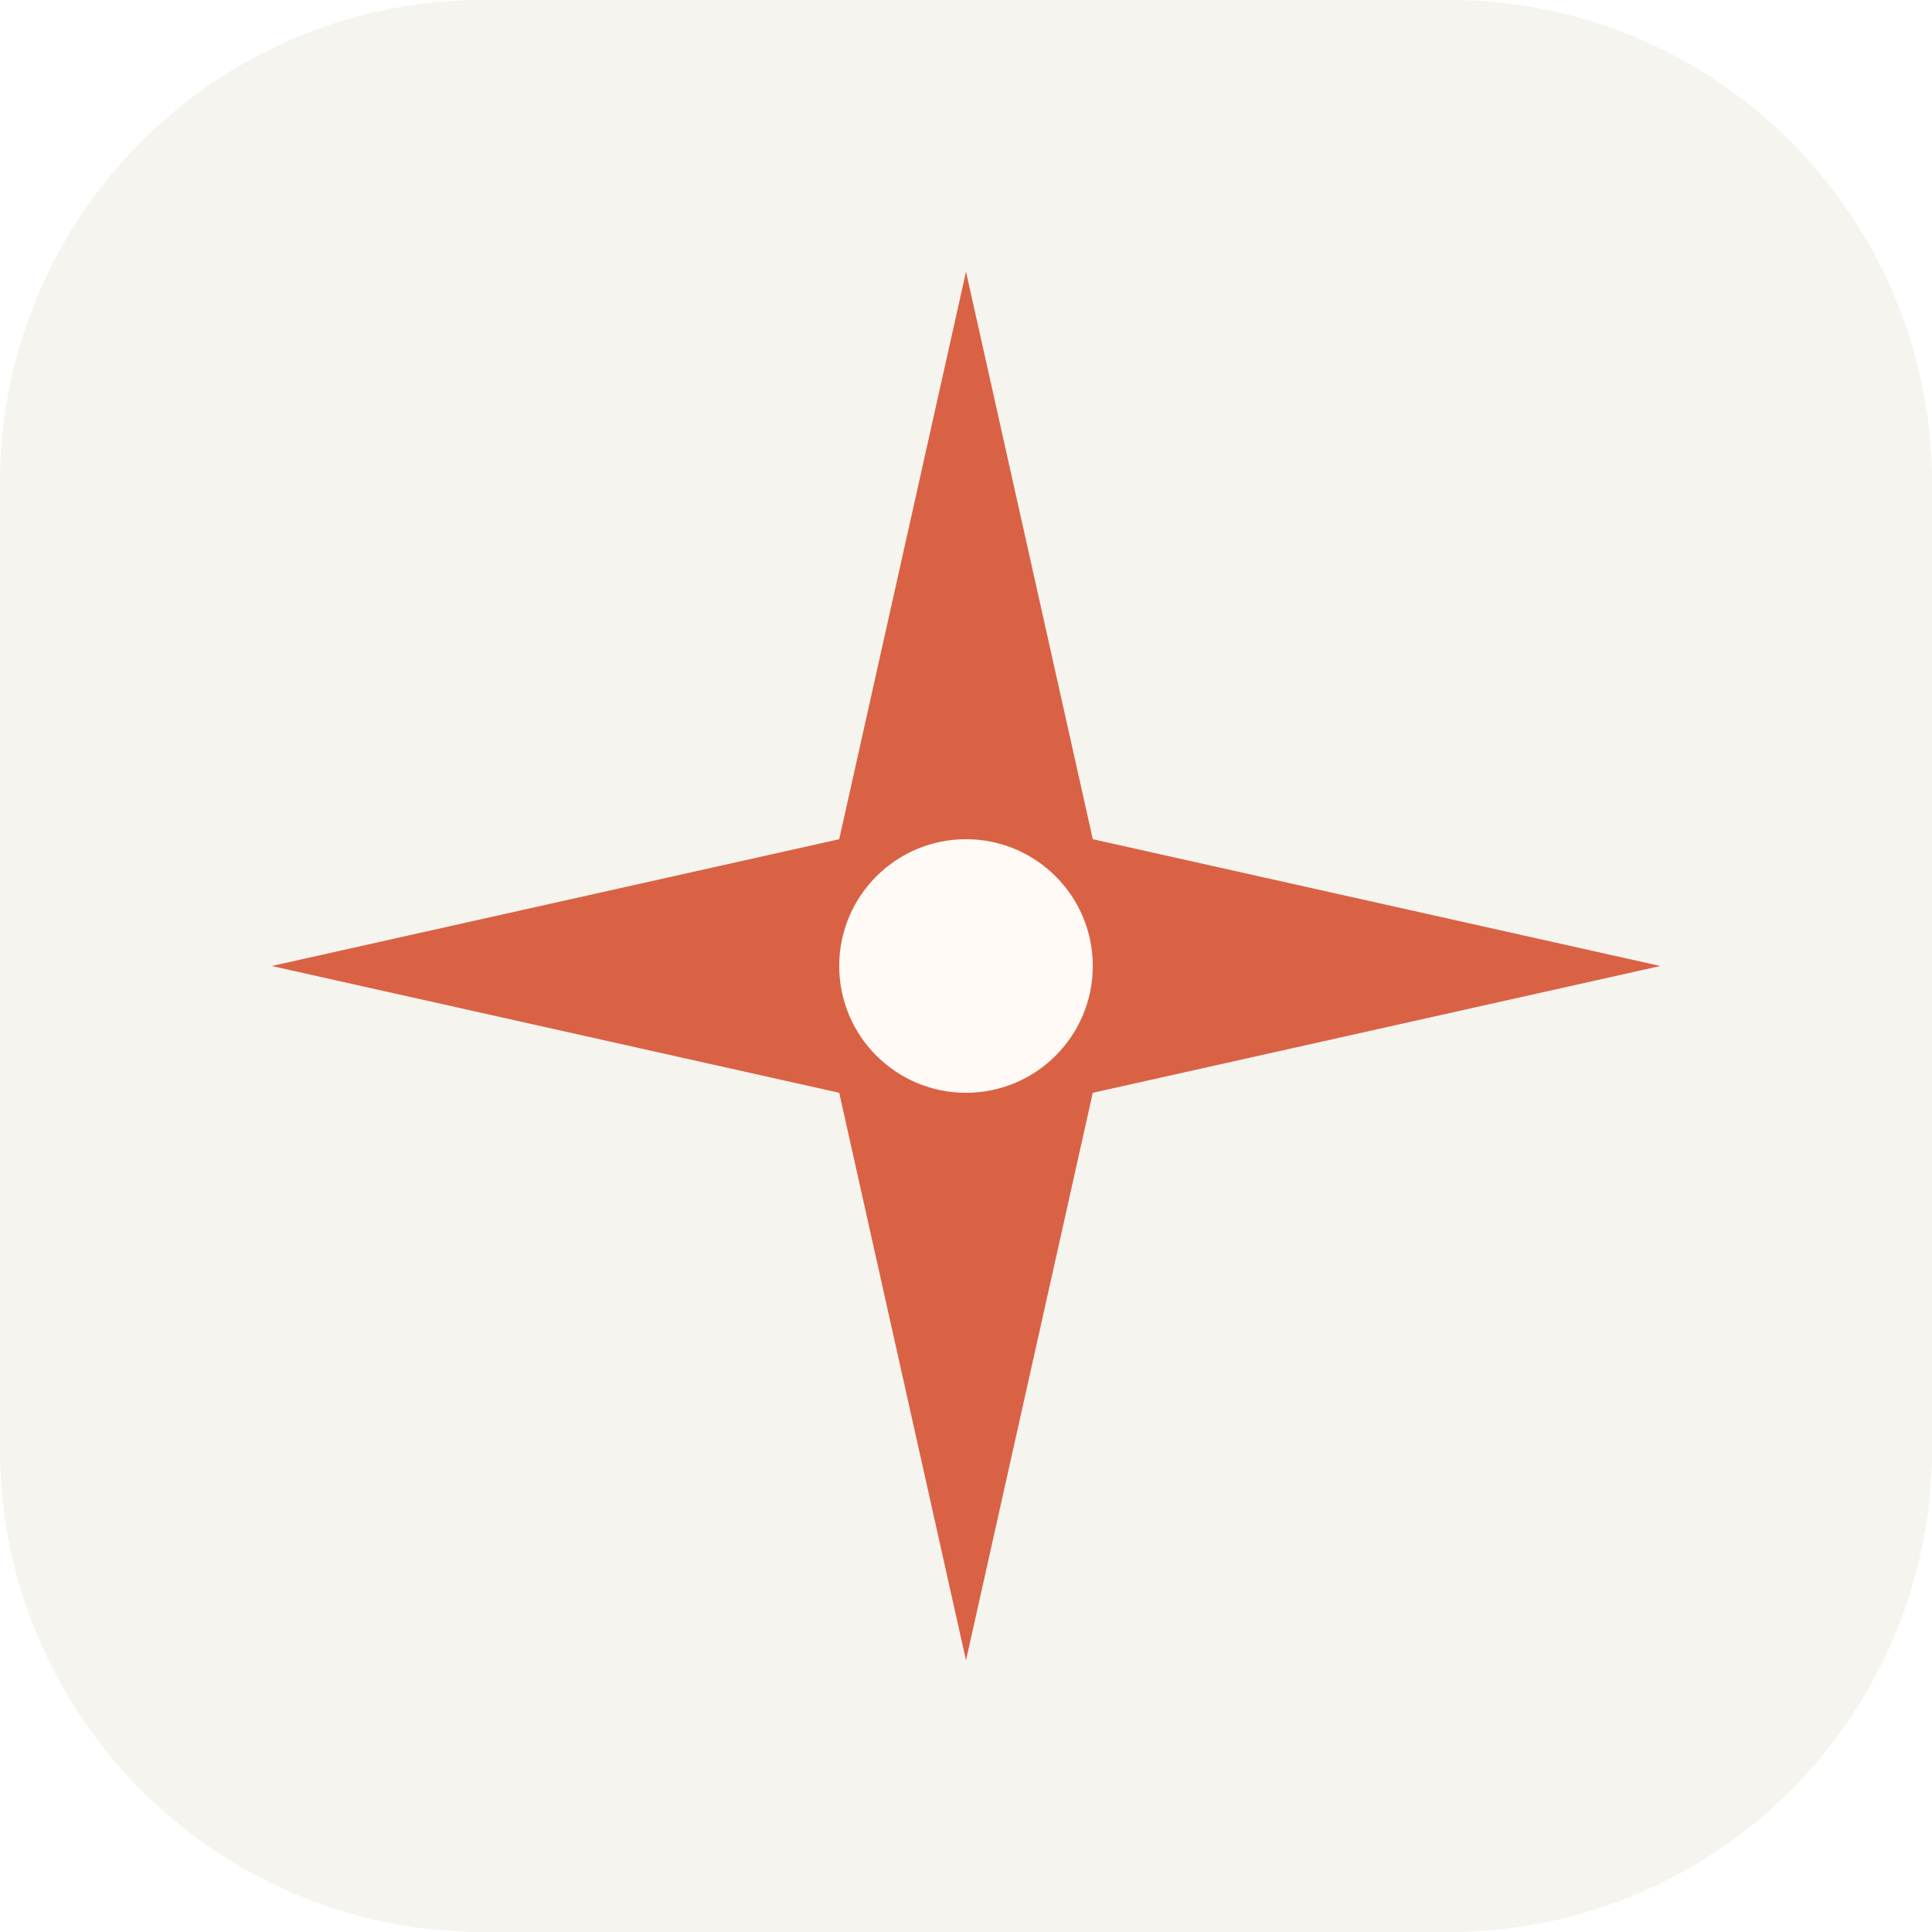
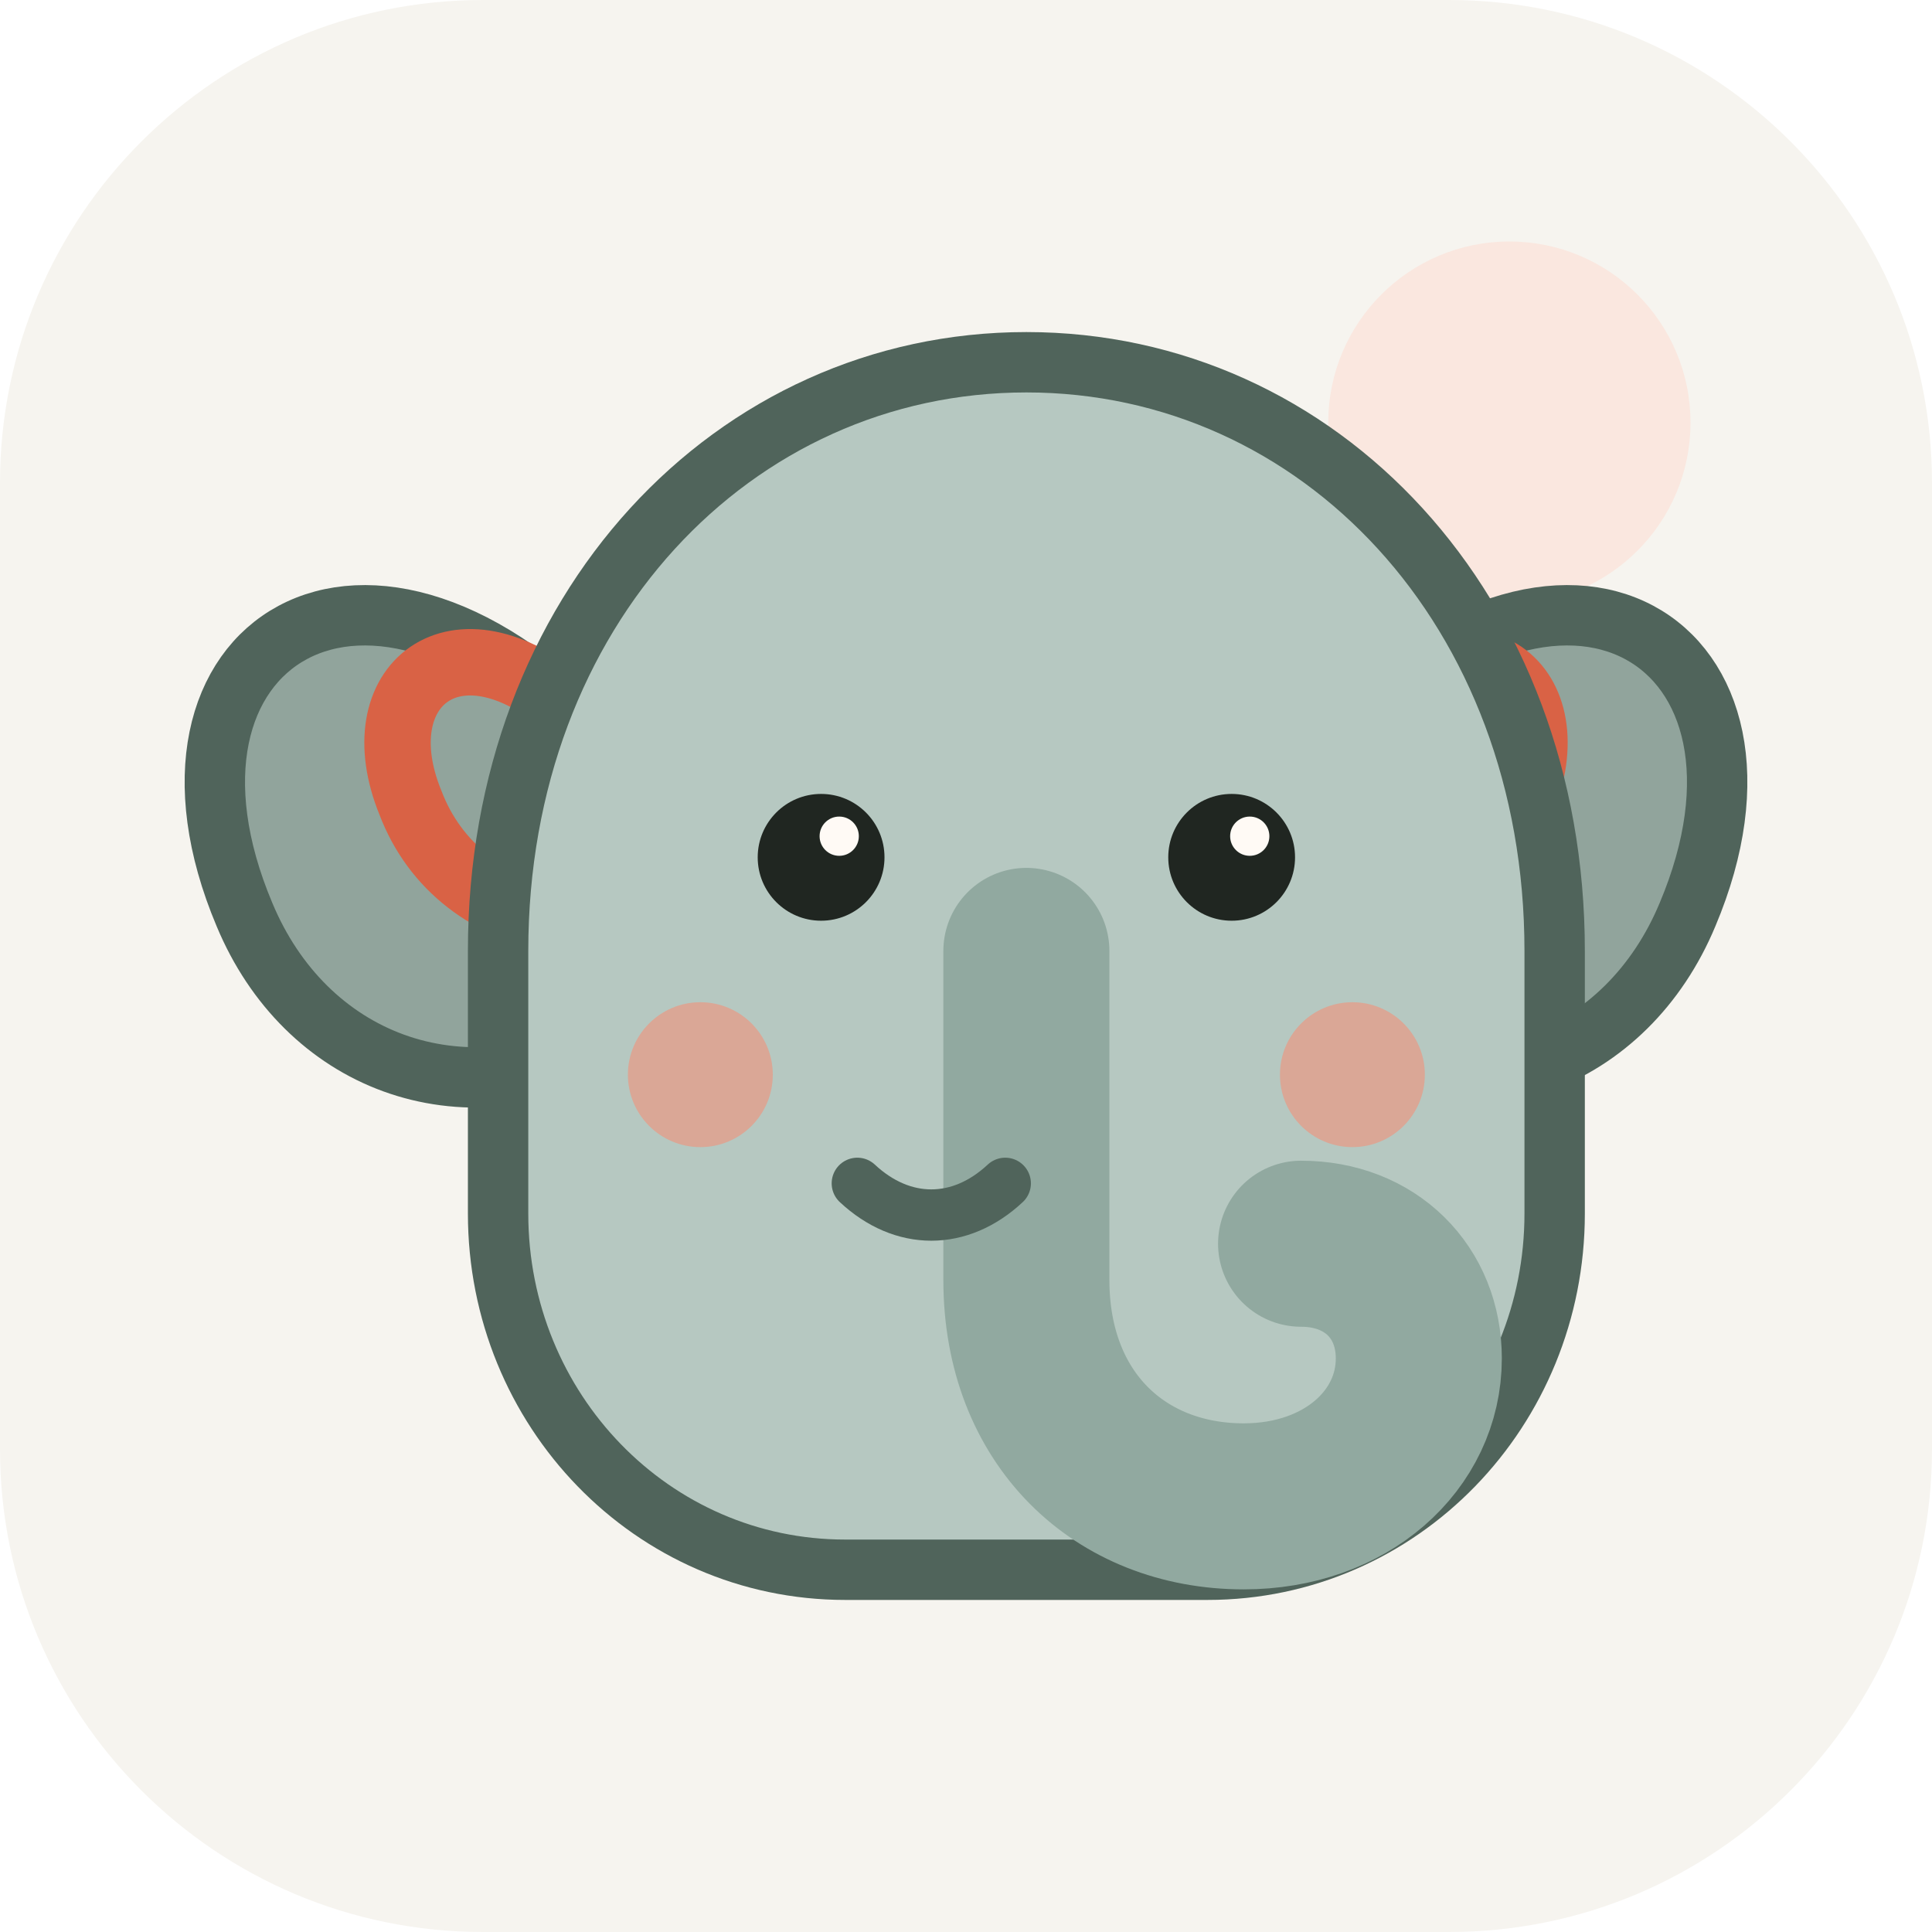
- <svg xmlns="http://www.w3.org/2000/svg" viewBox="0 0 64 64" role="img" aria-labelledby="title">
+ <svg xmlns="http://www.w3.org/2000/svg" viewBox="0 0 64 64" role="img" aria-labelledby="icon-title icon-desc">
  <rect width="64" height="64" rx="16" fill="#f6f4ef" />
-   <path d="M32 9 36.2 27.8 55 32l-18.8 4.2L32 55l-4.2-18.8L9 32l18.8-4.2Z" fill="#d96245" />
-   <circle cx="32" cy="32" r="4.2" fill="#fffaf5" />
+   <circle cx="50" cy="14" r="6" fill="#fae7df" />
+   <path d="M20 24.8C12.2 16.2 4.3 21.3 8.1 30.3c2 4.8 7.1 6.9 12.2 4.2 2.3-1.2 3.5-3.7 3.2-6.1Z" fill="#91a49c" stroke="#50645b" stroke-width="2" stroke-linejoin="round" />
+   <path d="M44 24.8c7.8-8.6 15.7-3.5 11.9 5.5-2 4.8-7.1 6.9-12.2 4.2-2.3-1.2-3.5-3.7-3.2-6.1Z" fill="#91a49c" stroke="#50645b" stroke-width="2" stroke-linejoin="round" />
+   <path d="M18.8 23.4c-3.7-3.2-6.8-.7-5.2 3.2.8 2.1 2.6 3.5 5 3.9" fill="none" stroke="#d96245" stroke-width="2.2" stroke-linecap="round" />
+   <path d="M45.2 23.4c3.7-3.2 6.8-.7 5.2 3.2-.8 2.1-2.6 3.5-5 3.9" fill="none" stroke="#d96245" stroke-width="2.2" stroke-linecap="round" />
+   <path d="M16.5 31.5C16.5 20.2 24.3 12 34 12s17.5 8.2 17.5 19.5v8.7c0 6.5-5.1 11.8-11.5 11.8H28c-6.4 0-11.5-5.3-11.5-11.8Z" fill="#b6c8c1" stroke="#50645b" stroke-width="2" />
+   <circle cx="27.2" cy="28.4" r="2.1" fill="#202621" />
+   <circle cx="40.8" cy="28.4" r="2.1" fill="#202621" />
+   <circle cx="27.8" cy="27.7" r=".65" fill="#fffaf5" />
+   <circle cx="41.4" cy="27.7" r=".65" fill="#fffaf5" />
+   <circle cx="23.2" cy="35.6" r="2.4" fill="#e89a85" opacity=".72" />
+   <circle cx="44.8" cy="35.6" r="2.4" fill="#e89a85" opacity=".72" />
+   <path d="M34 31.5v10.9c0 4.6 3.1 7.5 7.2 7.5 3.4 0 5.8-2.2 5.8-4.9 0-2.2-1.6-3.8-3.9-3.8" fill="none" stroke="#91a9a0" stroke-width="5.5" stroke-linecap="round" stroke-linejoin="round" />
+   <path d="M28.4 39.2c1.5 1.4 3.4 1.4 4.9 0" fill="none" stroke="#50645b" stroke-width="1.7" stroke-linecap="round" />
</svg>
